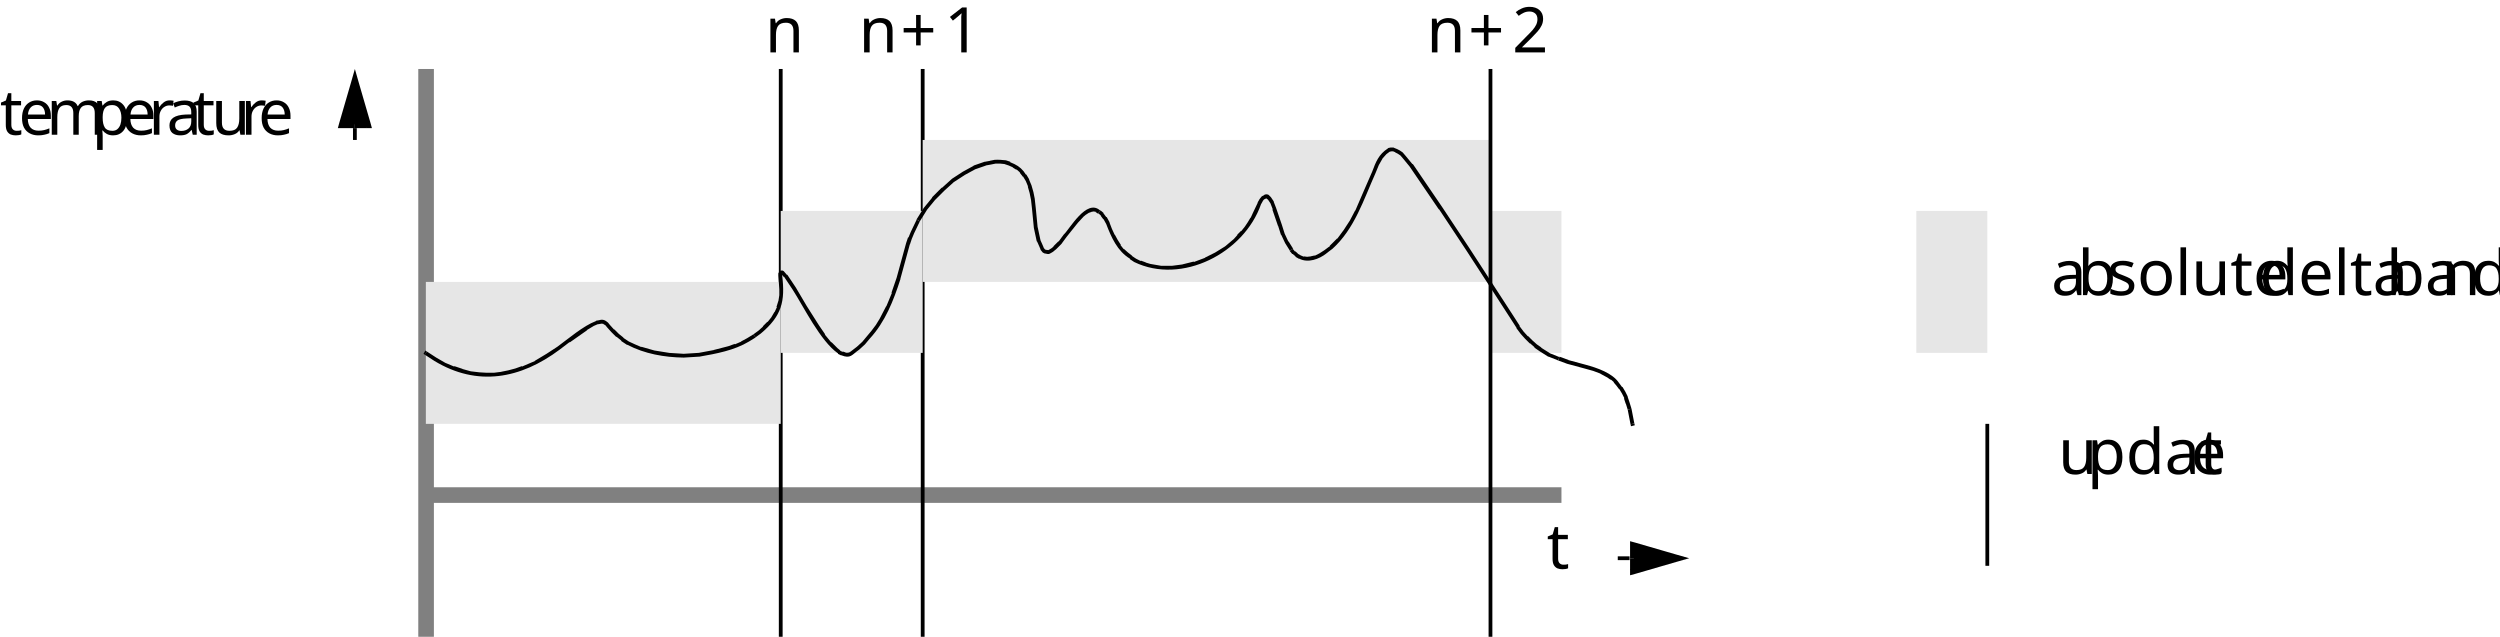
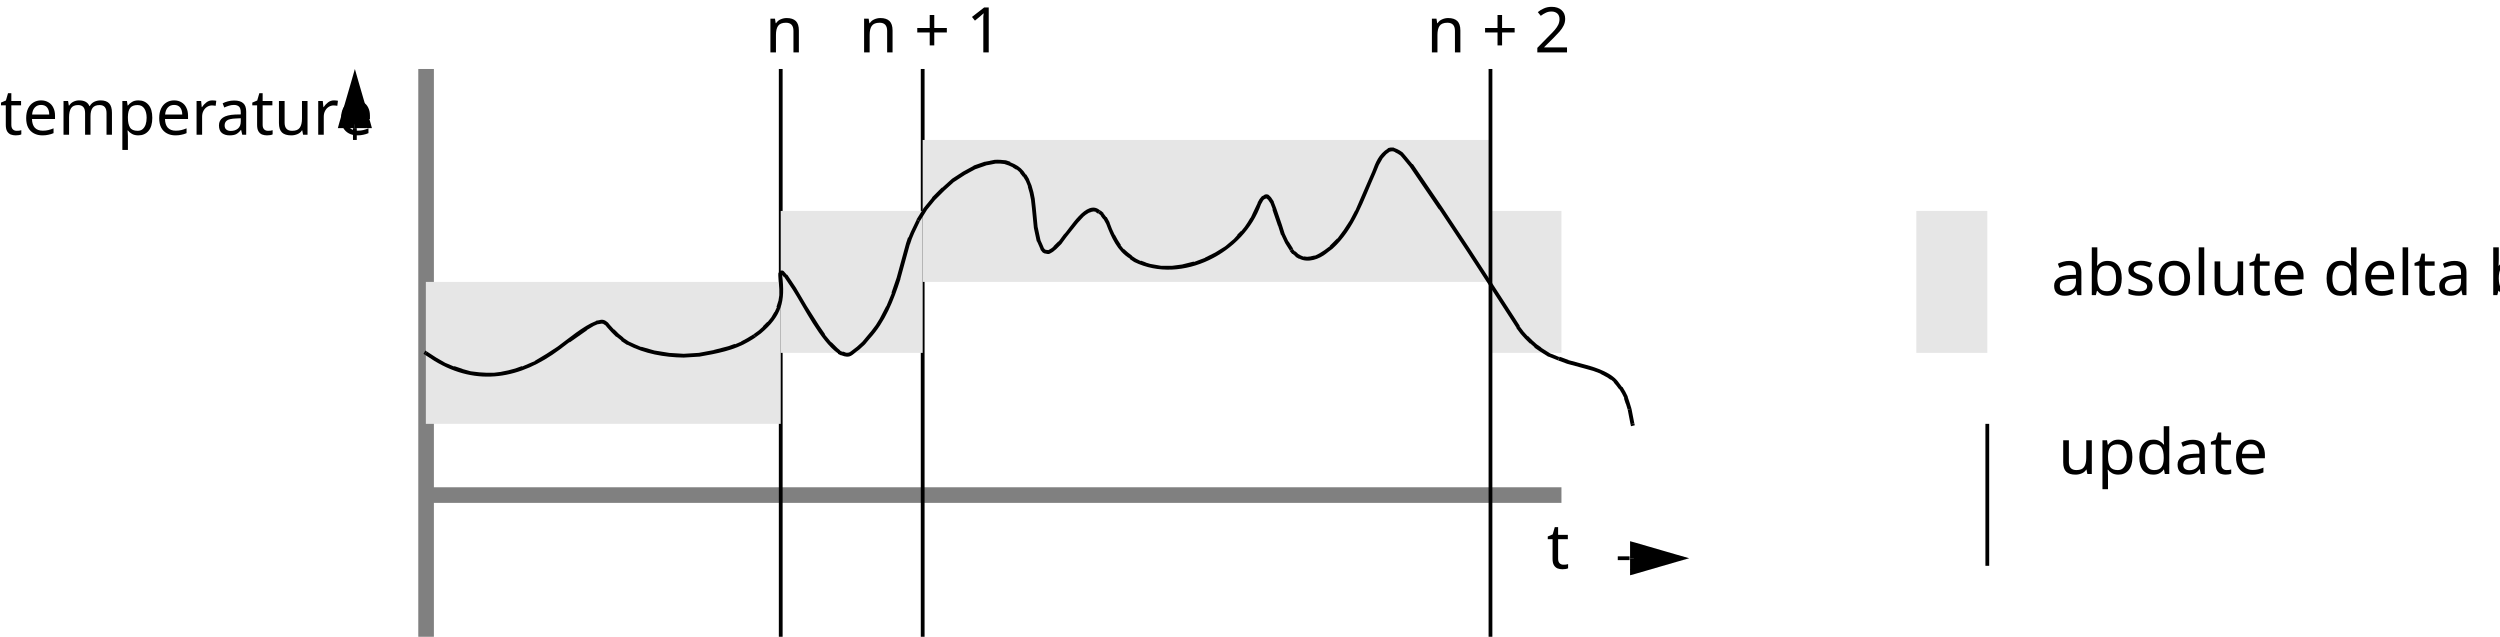
- <svg xmlns="http://www.w3.org/2000/svg" version="1.1" id="Layer_1" x="0px" y="0px" width="317.012px" height="80.747px" viewBox="0 0 317.012 80.747" style="enable-background:new 0 0 317.012 80.747;" xml:space="preserve">
-   <rect x="54" y="61.787" style="fill:#808080;" width="144" height="1.98" />
-   <text transform="matrix(1 0 0 1 0 17.0869)">
-     <tspan x="0" y="0" style="font-family:'ProductusBook'; font-size:7.98;">t</tspan>
-     <tspan x="2.354" y="0" style="font-family:'ProductusBook'; font-size:7.98;">e</tspan>
-     <tspan x="5.889" y="0" style="font-family:'ProductusBook'; font-size:7.98;">m</tspan>
-     <tspan x="11.643" y="0" style="font-family:'ProductusBook'; font-size:7.98;">p</tspan>
-     <tspan x="15.361" y="0" style="font-family:'ProductusBook'; font-size:7.98;">e</tspan>
-     <tspan x="18.84" y="0" style="font-family:'ProductusBook'; font-size:7.98;">r</tspan>
-     <tspan x="21.115" y="0" style="font-family:'ProductusBook'; font-size:7.98;">a</tspan>
-     <tspan x="24.402" y="0" style="font-family:'ProductusBook'; font-size:7.98;">t</tspan>
-     <tspan x="26.796" y="0" style="font-family:'ProductusBook'; font-size:7.98;">u</tspan>
-     <tspan x="30.515" y="0" style="font-family:'ProductusBook'; font-size:7.98;">r</tspan>
-     <tspan x="32.741" y="0" style="font-family:'ProductusBook'; font-size:7.98;">e</tspan>
-   </text>
-   <text transform="matrix(1 0 0 1 196.1392 72.1064)" style="font-family:'ProductusBook'; font-size:7.98;">t</text>
-   <rect x="53.04" y="8.747" style="fill:#808080;" width="1.98" height="72" />
-   <polyline points="206.7,70.787 206.7,68.627 207.36,68.807 212.52,70.307 214.2,70.787 212.52,71.268 207.36,72.768    206.7,72.947 206.7,72.287 207.06,71.807 212.22,70.307 212.52,71.268 212.22,71.268 207.06,69.768 207.36,68.807 207.72,69.287    207.72,70.787  " />
-   <rect x="206.7" y="70.787" width="1.021" height="1.5" />
-   <polyline style="fill-rule:evenodd;clip-rule:evenodd;" points="207.18,70.787 207.18,69.287 212.34,70.787 207.18,72.287  " />
-   <rect x="205.14" y="70.547" width="1.5" height="0.48" />
-   <polyline points="45,16.247 42.84,16.247 43.02,15.587 44.52,10.427 45,8.747 45.48,10.427 46.98,15.587 47.16,16.247    46.5,16.247 46.02,15.887 44.52,10.728 45.48,10.427 45.48,10.728 43.98,15.887 43.02,15.587 43.5,15.228 45,15.228  " />
+ <svg xmlns="http://www.w3.org/2000/svg" version="1.1" id="Layer_1" x="0px" y="0px" width="317.012px" height="80.747px" viewBox="0 0 317.012 80.747" enable-background="new 0 0 317.012 80.747" xml:space="preserve">
+   <rect x="54" y="61.788" fill="#808080" width="144" height="1.979" />
+   <text transform="matrix(1 0 0 1 0 17.0874)" font-family="'ProductusBook'" font-size="7.98">temperature</text>
+   <text transform="matrix(1 0 0 1 196.1387 72.1069)" font-family="'ProductusBook'" font-size="7.98">t</text>
+   <rect x="53.04" y="8.747" fill="#808080" width="1.98" height="72" />
+   <polyline points="206.7,70.788 206.7,68.627 207.359,68.807 212.52,70.307 214.2,70.788 212.52,71.268 207.359,72.768 206.7,72.948   206.7,72.288 207.061,71.807 212.221,70.307 212.52,71.268 212.221,71.268 207.061,69.768 207.359,68.807 207.721,69.288   207.721,70.788 " />
+   <rect x="206.7" y="70.788" width="1.021" height="1.5" />
+   <polyline points="207.18,70.788 207.18,69.288 212.34,70.788 207.18,72.288 " />
+   <rect x="205.141" y="70.547" width="1.5" height="0.479" />
+   <polyline points="45,16.247 42.84,16.247 43.02,15.587 44.52,10.427 45,8.747 45.48,10.427 46.98,15.587 47.16,16.247 46.5,16.247   46.02,15.887 44.52,10.728 45.48,10.427 45.48,10.728 43.98,15.887 43.02,15.587 43.5,15.228 45,15.228 " />
  <rect x="45" y="15.228" width="1.5" height="1.02" />
-   <polyline style="fill-rule:evenodd;clip-rule:evenodd;" points="45,15.768 43.5,15.768 45,10.607 46.5,15.768  " />
+   <polyline points="45,15.768 43.5,15.768 45,10.607 46.5,15.768 " />
  <rect x="44.76" y="16.247" width="0.48" height="1.5" />
-   <text transform="matrix(1 0 0 1 108.8999 6.6475)">
-     <tspan x="0" y="0" style="font-family:'ProductusBook'; font-size:7.98;">n</tspan>
-     <tspan x="3.719" y="0" style="font-family:'ProductusBook'; font-size:7.98;"> </tspan>
-     <tspan x="5.283" y="0" style="font-family:'ProductusBook'; font-size:7.98;">+</tspan>
-     <tspan x="9.241" y="0" style="font-family:'ProductusBook'; font-size:7.98;"> </tspan>
-     <tspan x="10.853" y="0" style="font-family:'ProductusBook'; font-size:7.98;">1</tspan>
-   </text>
+   <text transform="matrix(1 0 0 1 108.8999 6.6479)" font-family="'ProductusBook'" font-size="7.98">n + 1</text>
  <rect x="98.76" y="8.747" width="0.48" height="72" />
-   <text transform="matrix(1 0 0 1 97.02 6.6475)" style="font-family:'ProductusBook'; font-size:7.98;">n</text>
-   <rect x="54" y="35.747" style="fill:#E6E6E6;" width="45" height="18" />
+   <text transform="matrix(1 0 0 1 97.02 6.6479)" font-family="'ProductusBook'" font-size="7.98">n</text>
+   <rect x="54" y="35.747" fill="#E6E6E6" width="45" height="18" />
  <rect x="116.76" y="8.747" width="0.48" height="72" />
-   <rect x="99" y="26.747" style="fill:#E6E6E6;" width="18" height="18" />
-   <rect x="117" y="17.747" style="fill:#E6E6E6;" width="72" height="18" />
-   <rect x="189" y="26.747" style="fill:#E6E6E6;" width="9" height="18" />
+   <rect x="99" y="26.747" fill="#E6E6E6" width="18" height="18" />
+   <rect x="117" y="17.747" fill="#E6E6E6" width="72" height="18" />
+   <rect x="189" y="26.747" fill="#E6E6E6" width="9" height="18" />
  <rect x="188.76" y="8.747" width="0.479" height="72" />
-   <polyline points="54.12,44.567 53.94,44.447 53.7,44.867 53.88,44.987  " />
-   <path d="M54.12,44.567l1.2,0.779l1.14,0.66l1.14,0.48v-0.061l1.08,0.36h-0.06l1.08,0.3l1.02,0.12h-0.06l1.02,0.061h0.96   l0.96-0.12h-0.06l0.9-0.181l0.9-0.239l0.84-0.301v0.061l1.68-0.72H67.8l1.5-0.9l1.38-0.9c1.347-0.982,3.312-2.667,4.86-3.239   l0.06-0.061l0.36-0.06c0.492-0.148,0.763-0.021,1.14,0.3l0.24,0.3l0.54,0.6v-0.06l0.6,0.6l0.6,0.48h-0.06l0.72,0.479l0.78,0.36   l0.84,0.36l-0.06-0.061l1.68,0.48l1.86,0.3h-0.06l1.92,0.12l1.92-0.12l1.92-0.36h-0.06l1.86-0.479l0.84-0.3v0.06l0.84-0.36h-0.06   l0.78-0.42l0.78-0.479l0.3,0.36l-0.06,0.06l-0.78,0.479c-1.891,1.137-4.164,1.545-6.3,1.921h-0.06l-1.92,0.119   c-2.461-0.038-4.944-0.472-7.14-1.619H79.5l-0.72-0.48v-0.06l-0.6-0.48h-0.06l-0.6-0.6l-0.54-0.601l-0.24-0.3l0.06,0.061   l-0.3-0.181h0.06l-0.3-0.06h0.12l-0.72,0.12h0.06l-0.42,0.18l-0.9,0.54h0.06l-2.22,1.56v-0.06l-1.26,0.96   c-4.97,3.72-10.448,4.747-15.9,1.44l-1.2-0.78" />
-   <path d="M95.52,42.407l0.66-0.48l0.6-0.54h-0.06l0.6-0.6v0.06l0.48-0.6l0.42-0.72v0.06l0.3-0.66h-0.06l0.24-0.779v0.06l0.12-0.78   v-0.779v0.06l-0.06-0.9l-0.06-0.84v-0.3l0.06-0.12l0.06-0.12l0.06-0.06L99,34.307h0.24l0.12,0.061l0.06,0.06l0.36,0.42h0.06   l1.08,1.62l1.38,2.34l1.56,2.461l0.78,1.14h-0.06l0.84,1.02v-0.06l0.78,0.78l0.36,0.3h-0.06l0.36,0.18v-0.06l0.36,0.12h-0.06   l0.3,0.06h-0.12l0.3-0.06l-0.06,0.06l0.3-0.18l0.78-0.601l0.72-0.66l-0.06,0.061l1.2-1.44l0.54-0.72l0.48-0.78l0.84-1.62v0.061   l0.72-1.74h-0.06l0.66-1.92l1.2-4.38l0.24-0.72h0.06l0.3-0.721l0.72-1.5v-0.06l0.42,0.24l-0.72,1.5l-0.3,0.72l-0.24,0.72v-0.06   l-1.2,4.38v0.06c-0.873,2.724-1.934,5.434-3.9,7.561l-0.6,0.72l-0.72,0.66c-0.969,0.668-1.079,1.193-2.28,0.72h-0.06l-0.36-0.18   v-0.061c-2.235-1.556-4.357-5.926-5.76-8.1l-1.08-1.62v0.061l-0.36-0.42l0.06,0.06L99,34.728h0.24l-0.12,0.06l0.12-0.12   l-0.06,0.12v-0.12v0.24c0.411,3.335-0.067,5.167-2.7,7.38l-0.66,0.48" />
-   <path d="M116.22,27.827l0.9-1.44l1.08-1.319v-0.061l1.2-1.2h0.06l1.26-1.14l1.38-0.899l1.32-0.721l0.06-0.06l1.38-0.48h0.06   l0.66-0.12h-0.06l0.6-0.119c0.486-0.037,0.958,0.015,1.44,0.06l0.54,0.18v0.061l0.54,0.239c0.614,0.295,1.093,0.732,1.44,1.32   h0.06l0.36,0.601v0.06l0.3,0.72l0.24,0.84l0.18,0.9v0.06l0.12,1.08l0.24,2.46v-0.06l0.36,1.68l0.24,0.54l0.18,0.42l-0.06-0.06   l0.24,0.3l-0.06-0.06l0.24,0.12l-0.06-0.061l0.3,0.061l-0.18,0.06l0.24-0.12l0.3-0.18l0.3-0.24h-0.06l0.66-0.66v0.061l0.66-0.9   c0.72-0.634,2.898-4.634,4.62-3.06h0.06l-0.3,0.359v0.061l-0.36-0.24h0.12l-0.36-0.061h0.06l-0.36,0.061h0.06l-0.36,0.12   l-0.36,0.24l0.06-0.061l-0.36,0.3l-0.72,0.78l-1.44,1.8l-0.66,0.9l-0.66,0.66l-0.3,0.239l-0.06,0.061l-0.3,0.18l-0.24,0.12h-0.18   l-0.3-0.06h-0.06l-0.24-0.12l-0.06-0.061l-0.24-0.3v-0.06l-0.18-0.42l-0.24-0.54l-0.06-0.061l-0.36-1.68l-0.24-2.46l-0.12-1.08   l-0.18-0.9l-0.24-0.84l0.06,0.061l-0.3-0.721l-0.36-0.6v0.06l-0.42-0.54h0.06l-0.48-0.42v0.061l-0.48-0.3h0.06l-0.54-0.24   l-0.54-0.181h0.06l-0.6-0.06h-0.66h0.06l-0.6,0.12l-0.66,0.12h0.06l-1.38,0.479l-1.32,0.721l-1.38,0.899l0.06-0.06l-1.26,1.14   l-1.2,1.2l-1.08,1.32l0.06-0.061l-0.9,1.44" />
-   <path d="M139.56,26.688l0.36,0.3v0.06l0.36,0.48h0.06l0.36,0.66v0.06l0.3,0.78l0.36,0.779v-0.06l0.36,0.66l0.42,0.66h-0.06   l0.42,0.54v-0.061l0.54,0.48l0.54,0.42h-0.06l0.54,0.359l0.6,0.301v-0.061l0.66,0.24h-0.06l0.6,0.18l1.38,0.24h-0.06h1.44   l1.38-0.18h-0.06l1.44-0.36v0.061l1.44-0.54h-0.06l1.32-0.66l1.261-0.78l1.14-0.96l-0.06,0.06l0.479-0.54v-0.06l0.48-0.479v0.06   l0.479-0.6l0.36-0.54l0.359-0.601v0.061l0.301-0.66l0.6-1.26v-0.061l0.24-0.42l0.239-0.3l0.061-0.061l0.24-0.119l0.06-0.061   l0.18-0.06h0.181l0.18,0.06l0.3,0.3l0.36,0.54v0.061l0.3,0.779l0.72,2.101l0.36,1.14l0.48,1.021v-0.061l0.6,0.96h-0.06l-0.36,0.3   v-0.06l-0.601-0.96l-0.479-1.021l-0.06-0.06l-0.36-1.14v0.06l-0.72-2.1h0.06l-0.3-0.78l-0.36-0.54v0.06l-0.18-0.18l0.12,0.061   l-0.181-0.061h0.181l-0.181,0.061l-0.239,0.119l0.06-0.06l-0.24,0.3l0.061-0.06l-0.24,0.42   c-2.148,6.164-10.016,10.256-16.08,7.32l-0.54-0.36v-0.061c-1.59-0.961-2.354-2.692-3-4.38l-0.36-0.659v0.06l-0.36-0.48h0.06   l-0.36-0.3" />
-   <path d="M163.92,31.547l0.3,0.36v-0.061l0.359,0.301h-0.06l0.42,0.239l0.42,0.181l-0.06-0.061l0.479,0.061h-0.06l0.54-0.061   H166.2l0.54-0.12l-0.06,0.061l0.6-0.3l0.66-0.42l0.72-0.54h-0.06l0.96-0.96v0.06l0.84-1.14l0.78-1.2l0.66-1.26v0.06l1.14-2.64   l1.02-2.34c0.47-1.253,0.818-2.175,1.98-2.94l0.06-0.06l0.301-0.061h0.359l0.12,0.061l0.3,0.119l0.36,0.181l0.36,0.239   l0.06,0.061l0.36,0.42l0.84,1.02h0.06l3.721,5.461l3.42,5.159l3.12,4.801l2.76,4.26l0.54,0.84h-0.061l0.54,0.72l0.54,0.601   v-0.061l0.601,0.601l0.54,0.479l0.6,0.42h-0.06l1.14,0.72l1.2,0.48v-0.06l-0.181,0.479l-1.199-0.479h-0.061l-1.14-0.721   l-0.601-0.42v-0.06l-0.54-0.48h-0.06l-0.6-0.6l-0.54-0.601l-0.54-0.72v-0.06l-0.54-0.84L189,36.467l-3.119-4.8l-3.421-5.16v0.061   l-3.72-5.46l-0.84-1.021l-0.36-0.42l0.061,0.061l-0.36-0.24l-0.359-0.181h0.06l-0.3-0.119h0.06h-0.3h0.06l-0.3,0.06l0.12-0.06   l-0.479,0.359l-0.54,0.601l0.06-0.061l-0.479,0.84l-0.42,1.021c-1.504,3.349-2.651,7.066-5.461,9.6l-0.72,0.54l-0.06,0.061   c-0.918,0.713-2.308,1.231-3.42,0.659H164.7l-0.42-0.239v-0.061l-0.359-0.3h-0.061l-0.3-0.36" />
-   <path d="M197.76,45.228l1.14,0.42h-0.06l2.22,0.6c1.428,0.389,3.42,1.04,4.26,2.34l0.36,0.48h0.06l0.36,0.6l0.3,0.601v0.06   l0.24,0.72l0.24,0.78l-0.48,0.12l-0.24-0.78v0.061l-0.239-0.721h0.06l-0.3-0.6l-0.36-0.601v0.061l-0.36-0.48l-0.359-0.42h0.06   l-0.42-0.359v0.06l-0.42-0.3l-0.899-0.48h0.06l-0.96-0.359l-1.08-0.3l-2.22-0.601l-1.141-0.42" />
-   <polyline points="207.24,53.688 207.3,53.927 206.82,54.047 206.76,53.807  " />
-   <polyline points="206.88,51.827 206.4,51.947 206.76,53.807 207.24,53.688  " />
-   <rect x="243" y="26.747" style="fill:#E6E6E6;" width="9" height="18" />
-   <text transform="matrix(1 0 0 1 260.1001 37.4268)">
-     <tspan x="0" y="0" style="font-family:'ProductusBook'; font-size:7.98;">a</tspan>
-     <tspan x="3.359" y="0" style="font-family:'ProductusBook'; font-size:7.98;">b</tspan>
-     <tspan x="7.078" y="0" style="font-family:'ProductusBook'; font-size:7.98;">solute</tspan>
-     <tspan x="24.802" y="0" style="font-family:'ProductusBook'; font-size:7.98;"> </tspan>
-     <tspan x="26.413" y="0" style="font-family:'ProductusBook'; font-size:7.98;">delta</tspan>
-     <tspan x="40.865" y="0" style="font-family:'ProductusBook'; font-size:7.98;"> </tspan>
-     <tspan x="42.484" y="0" style="font-family:'ProductusBook'; font-size:7.98;">ba</tspan>
-     <tspan x="49.499" y="0" style="font-family:'ProductusBook'; font-size:7.98;">n</tspan>
-     <tspan x="53.218" y="0" style="font-family:'ProductusBook'; font-size:7.98;">d</tspan>
-   </text>
+   <polyline points="54.12,44.567 53.94,44.448 53.7,44.868 53.88,44.987 " />
+   <path d="M54.12,44.567l1.2,0.779l1.14,0.66l1.14,0.479v-0.062l1.08,0.361h-0.06l1.08,0.299l1.02,0.121h-0.06l1.02,0.061h0.96  l0.96-0.12h-0.06l0.9-0.181l0.9-0.239l0.84-0.302v0.062l1.68-0.72H67.8l1.5-0.9l1.38-0.9c1.347-0.981,3.312-2.666,4.86-3.238  l0.06-0.061l0.36-0.06c0.492-0.148,0.763-0.021,1.14,0.301l0.24,0.299l0.54,0.601v-0.06l0.6,0.6l0.6,0.48h-0.06l0.72,0.479  l0.78,0.359l0.84,0.36l-0.06-0.062l1.68,0.48l1.86,0.301h-0.06l1.92,0.119l1.92-0.119l1.92-0.361h-0.06l1.86-0.479l0.84-0.3v0.06  l0.84-0.359h-0.06l0.78-0.42l0.78-0.479l0.3,0.359l-0.06,0.061l-0.78,0.479c-1.891,1.137-4.164,1.545-6.3,1.921h-0.06l-1.92,0.118  c-2.461-0.037-4.944-0.471-7.14-1.618H79.5l-0.72-0.479v-0.061l-0.6-0.48h-0.06l-0.6-0.6l-0.54-0.602l-0.24-0.299l0.06,0.061  l-0.3-0.182h0.06l-0.3-0.06h0.12l-0.72,0.12h0.06l-0.42,0.18l-0.9,0.541h0.06l-2.22,1.559v-0.059l-1.26,0.959  c-4.97,3.721-10.448,4.748-15.9,1.44l-1.2-0.78" />
+   <path d="M95.52,42.407l0.66-0.48l0.6-0.539h-0.06l0.6-0.6v0.06l0.48-0.6l0.42-0.72v0.06l0.3-0.66h-0.06l0.24-0.779v0.06l0.12-0.78  v-0.779v0.06l-0.06-0.9l-0.06-0.84v-0.3l0.06-0.12l0.06-0.12l0.06-0.06L99,34.307h0.24l0.12,0.061l0.06,0.06l0.36,0.42h0.06  l1.08,1.62l1.38,2.34l1.56,2.461l0.78,1.14h-0.06l0.84,1.021v-0.06l0.78,0.779l0.36,0.301h-0.06l0.36,0.18v-0.061l0.36,0.12h-0.06  l0.3,0.06h-0.12l0.3-0.06l-0.06,0.06l0.3-0.18l0.78-0.602l0.72-0.659l-0.06,0.062l1.2-1.44l0.54-0.72l0.48-0.78l0.84-1.62v0.061  l0.72-1.74h-0.06l0.66-1.92l1.2-4.38l0.24-0.72h0.06l0.3-0.721l0.72-1.5v-0.06l0.42,0.24l-0.72,1.5l-0.3,0.72l-0.24,0.72v-0.06  l-1.2,4.38v0.06c-0.873,2.724-1.934,5.434-3.9,7.561l-0.6,0.721l-0.72,0.66c-0.969,0.668-1.079,1.192-2.28,0.719h-0.06l-0.36-0.18  v-0.061c-2.235-1.557-4.357-5.926-5.76-8.1l-1.08-1.62v0.061l-0.36-0.42l0.06,0.06L99,34.728h0.24l-0.12,0.06l0.12-0.12l-0.06,0.12  v-0.12v0.24c0.411,3.335-0.067,5.167-2.7,7.379l-0.66,0.48" />
+   <path d="M116.22,27.827l0.9-1.44l1.08-1.319v-0.061l1.2-1.2h0.06l1.26-1.14l1.38-0.899l1.32-0.721l0.06-0.06l1.38-0.48h0.06  l0.66-0.12h-0.06l0.6-0.119c0.486-0.037,0.958,0.015,1.44,0.06l0.54,0.18v0.061l0.54,0.239c0.614,0.295,1.093,0.732,1.44,1.32h0.06  l0.36,0.601v0.06l0.3,0.72l0.24,0.84l0.18,0.9v0.06l0.12,1.08l0.24,2.46v-0.06l0.36,1.68l0.24,0.54l0.18,0.42l-0.06-0.06l0.24,0.3  l-0.06-0.06l0.24,0.12l-0.06-0.061l0.3,0.061l-0.18,0.06l0.24-0.12l0.3-0.18l0.3-0.24h-0.06l0.66-0.66v0.061l0.66-0.9  c0.72-0.634,2.898-4.634,4.62-3.06h0.06l-0.3,0.359v0.061l-0.36-0.24h0.12l-0.36-0.061h0.06l-0.36,0.061h0.06l-0.36,0.12l-0.36,0.24  l0.06-0.061l-0.36,0.3l-0.72,0.78l-1.44,1.8l-0.66,0.9l-0.66,0.66l-0.3,0.239l-0.06,0.061l-0.3,0.18l-0.24,0.12h-0.18l-0.3-0.06  h-0.06l-0.24-0.12l-0.06-0.061l-0.24-0.3v-0.06l-0.18-0.42l-0.24-0.54l-0.06-0.061l-0.36-1.68l-0.24-2.46l-0.12-1.08l-0.18-0.9  l-0.24-0.84l0.06,0.061l-0.3-0.721l-0.36-0.6v0.06l-0.42-0.54h0.06l-0.48-0.42v0.061l-0.48-0.3h0.06l-0.54-0.24l-0.54-0.181h0.06  l-0.6-0.06h-0.66h0.06l-0.6,0.12l-0.66,0.12h0.06l-1.38,0.479l-1.32,0.721l-1.38,0.899l0.06-0.06l-1.26,1.14l-1.2,1.2l-1.08,1.32  l0.06-0.061l-0.9,1.44" />
+   <path d="M139.56,26.688l0.36,0.3v0.06l0.36,0.48h0.06l0.36,0.66v0.06l0.3,0.78l0.36,0.779v-0.06l0.36,0.66l0.42,0.66h-0.06  l0.42,0.54v-0.061l0.54,0.48l0.54,0.42h-0.06l0.54,0.359l0.6,0.301v-0.061l0.66,0.24h-0.06l0.6,0.18l1.38,0.24h-0.06h1.44l1.38-0.18  h-0.06l1.44-0.36v0.061l1.44-0.54h-0.06l1.32-0.66l1.261-0.78l1.14-0.96l-0.06,0.06l0.479-0.54v-0.06l0.48-0.479v0.06l0.479-0.6  l0.36-0.54l0.359-0.601v0.061l0.301-0.66l0.6-1.26v-0.061l0.24-0.42l0.239-0.3l0.062-0.061l0.24-0.119l0.059-0.061l0.181-0.06h0.181  l0.18,0.06l0.301,0.3l0.359,0.54v0.061l0.301,0.779l0.72,2.101l0.36,1.14l0.479,1.021v-0.061l0.601,0.96h-0.061l-0.359,0.3v-0.06  l-0.602-0.96l-0.479-1.021l-0.061-0.06l-0.359-1.14v0.06l-0.721-2.1h0.061l-0.301-0.78l-0.359-0.54v0.06l-0.18-0.18l0.119,0.061  l-0.181-0.061h0.181l-0.181,0.061l-0.239,0.119l0.061-0.06l-0.24,0.3l0.061-0.06l-0.24,0.42c-2.147,6.164-10.015,10.256-16.08,7.32  l-0.54-0.36v-0.061c-1.59-0.961-2.354-2.692-3-4.38l-0.36-0.659v0.06l-0.36-0.48h0.06l-0.36-0.3" />
+   <path d="M163.92,31.547l0.301,0.36v-0.061l0.358,0.301h-0.06l0.42,0.239l0.42,0.181l-0.061-0.061l0.479,0.061h-0.06l0.54-0.061  H166.2l0.54-0.12l-0.061,0.062l0.6-0.3l0.66-0.42l0.721-0.54H168.6l0.961-0.96v0.06l0.84-1.14l0.779-1.2l0.66-1.26v0.06l1.141-2.64  l1.02-2.34c0.471-1.253,0.818-2.175,1.98-2.94l0.06-0.06l0.301-0.061h0.359l0.12,0.061l0.3,0.119l0.36,0.181l0.359,0.239  l0.061,0.061l0.359,0.42l0.84,1.02h0.061l3.721,5.461l3.42,5.159l3.12,4.801l2.761,4.26l0.539,0.841h-0.061l0.54,0.719l0.54,0.602  v-0.061l0.601,0.601l0.54,0.479l0.6,0.42h-0.06l1.14,0.72l1.2,0.479v-0.06l-0.181,0.479l-1.199-0.479h-0.061l-1.141-0.722  l-0.601-0.42v-0.06l-0.54-0.479h-0.061l-0.6-0.6l-0.54-0.602l-0.54-0.721v-0.06l-0.54-0.84L189,36.467l-3.119-4.8l-3.421-5.16v0.061  l-3.72-5.46l-0.84-1.021l-0.36-0.42l0.062,0.061l-0.36-0.24l-0.359-0.181h0.06l-0.299-0.119h0.06h-0.3h0.06l-0.3,0.06l0.12-0.06  l-0.479,0.359l-0.539,0.601l0.059-0.061l-0.479,0.84l-0.42,1.021c-1.504,3.349-2.65,7.066-5.461,9.6l-0.72,0.54l-0.06,0.061  c-0.918,0.713-2.309,1.231-3.42,0.659H164.7l-0.421-0.239v-0.061l-0.358-0.3h-0.062l-0.299-0.36" />
+   <path d="M197.76,45.228l1.141,0.42h-0.061l2.221,0.601c1.428,0.389,3.42,1.039,4.26,2.34l0.359,0.479h0.061l0.359,0.601l0.301,0.601  v0.06l0.24,0.721l0.239,0.779L206.4,51.95l-0.24-0.781v0.062l-0.239-0.722h0.06l-0.299-0.6l-0.361-0.601v0.062l-0.359-0.48  l-0.359-0.42h0.061l-0.42-0.359v0.061l-0.42-0.301l-0.899-0.479h0.06l-0.959-0.358l-1.08-0.301l-2.221-0.602l-1.141-0.42" />
+   <polyline points="207.24,53.688 207.3,53.926 206.82,54.047 206.76,53.807 " />
+   <polyline points="206.88,51.827 206.4,51.948 206.76,53.807 207.24,53.688 " />
+   <rect x="243" y="26.747" fill="#E6E6E6" width="9" height="18" />
+   <text transform="matrix(1 0 0 1 260.0996 37.4272)" font-family="'ProductusBook'" font-size="7.98">absolute delta band</text>
  <rect x="251.76" y="53.747" width="0.479" height="18" />
-   <text transform="matrix(1 0 0 1 260.9995 60.1074)">
-     <tspan x="0" y="0" style="font-family:'ProductusBook'; font-size:7.98;">u</tspan>
-     <tspan x="3.663" y="0" style="font-family:'ProductusBook'; font-size:7.98;">pdat</tspan>
-     <tspan x="16.806" y="0" style="font-family:'ProductusBook'; font-size:7.98;">e</tspan>
-   </text>
-   <text transform="matrix(1 0 0 1 180.8999 6.6475)">
-     <tspan x="0" y="0" style="font-family:'ProductusBook'; font-size:7.98;">n</tspan>
-     <tspan x="3.719" y="0" style="font-family:'ProductusBook'; font-size:7.98;"> </tspan>
-     <tspan x="5.282" y="0" style="font-family:'ProductusBook'; font-size:7.98;">+</tspan>
-     <tspan x="9.241" y="0" style="font-family:'ProductusBook'; font-size:7.98;"> </tspan>
-     <tspan x="10.853" y="0" style="font-family:'ProductusBook'; font-size:7.98;">2</tspan>
-   </text>
+   <text transform="matrix(1 0 0 1 261 60.1079)" font-family="'ProductusBook'" font-size="7.98">update</text>
+   <text transform="matrix(1 0 0 1 180.9004 6.6479)" font-family="'ProductusBook'" font-size="7.98">n + 2</text>
</svg>
